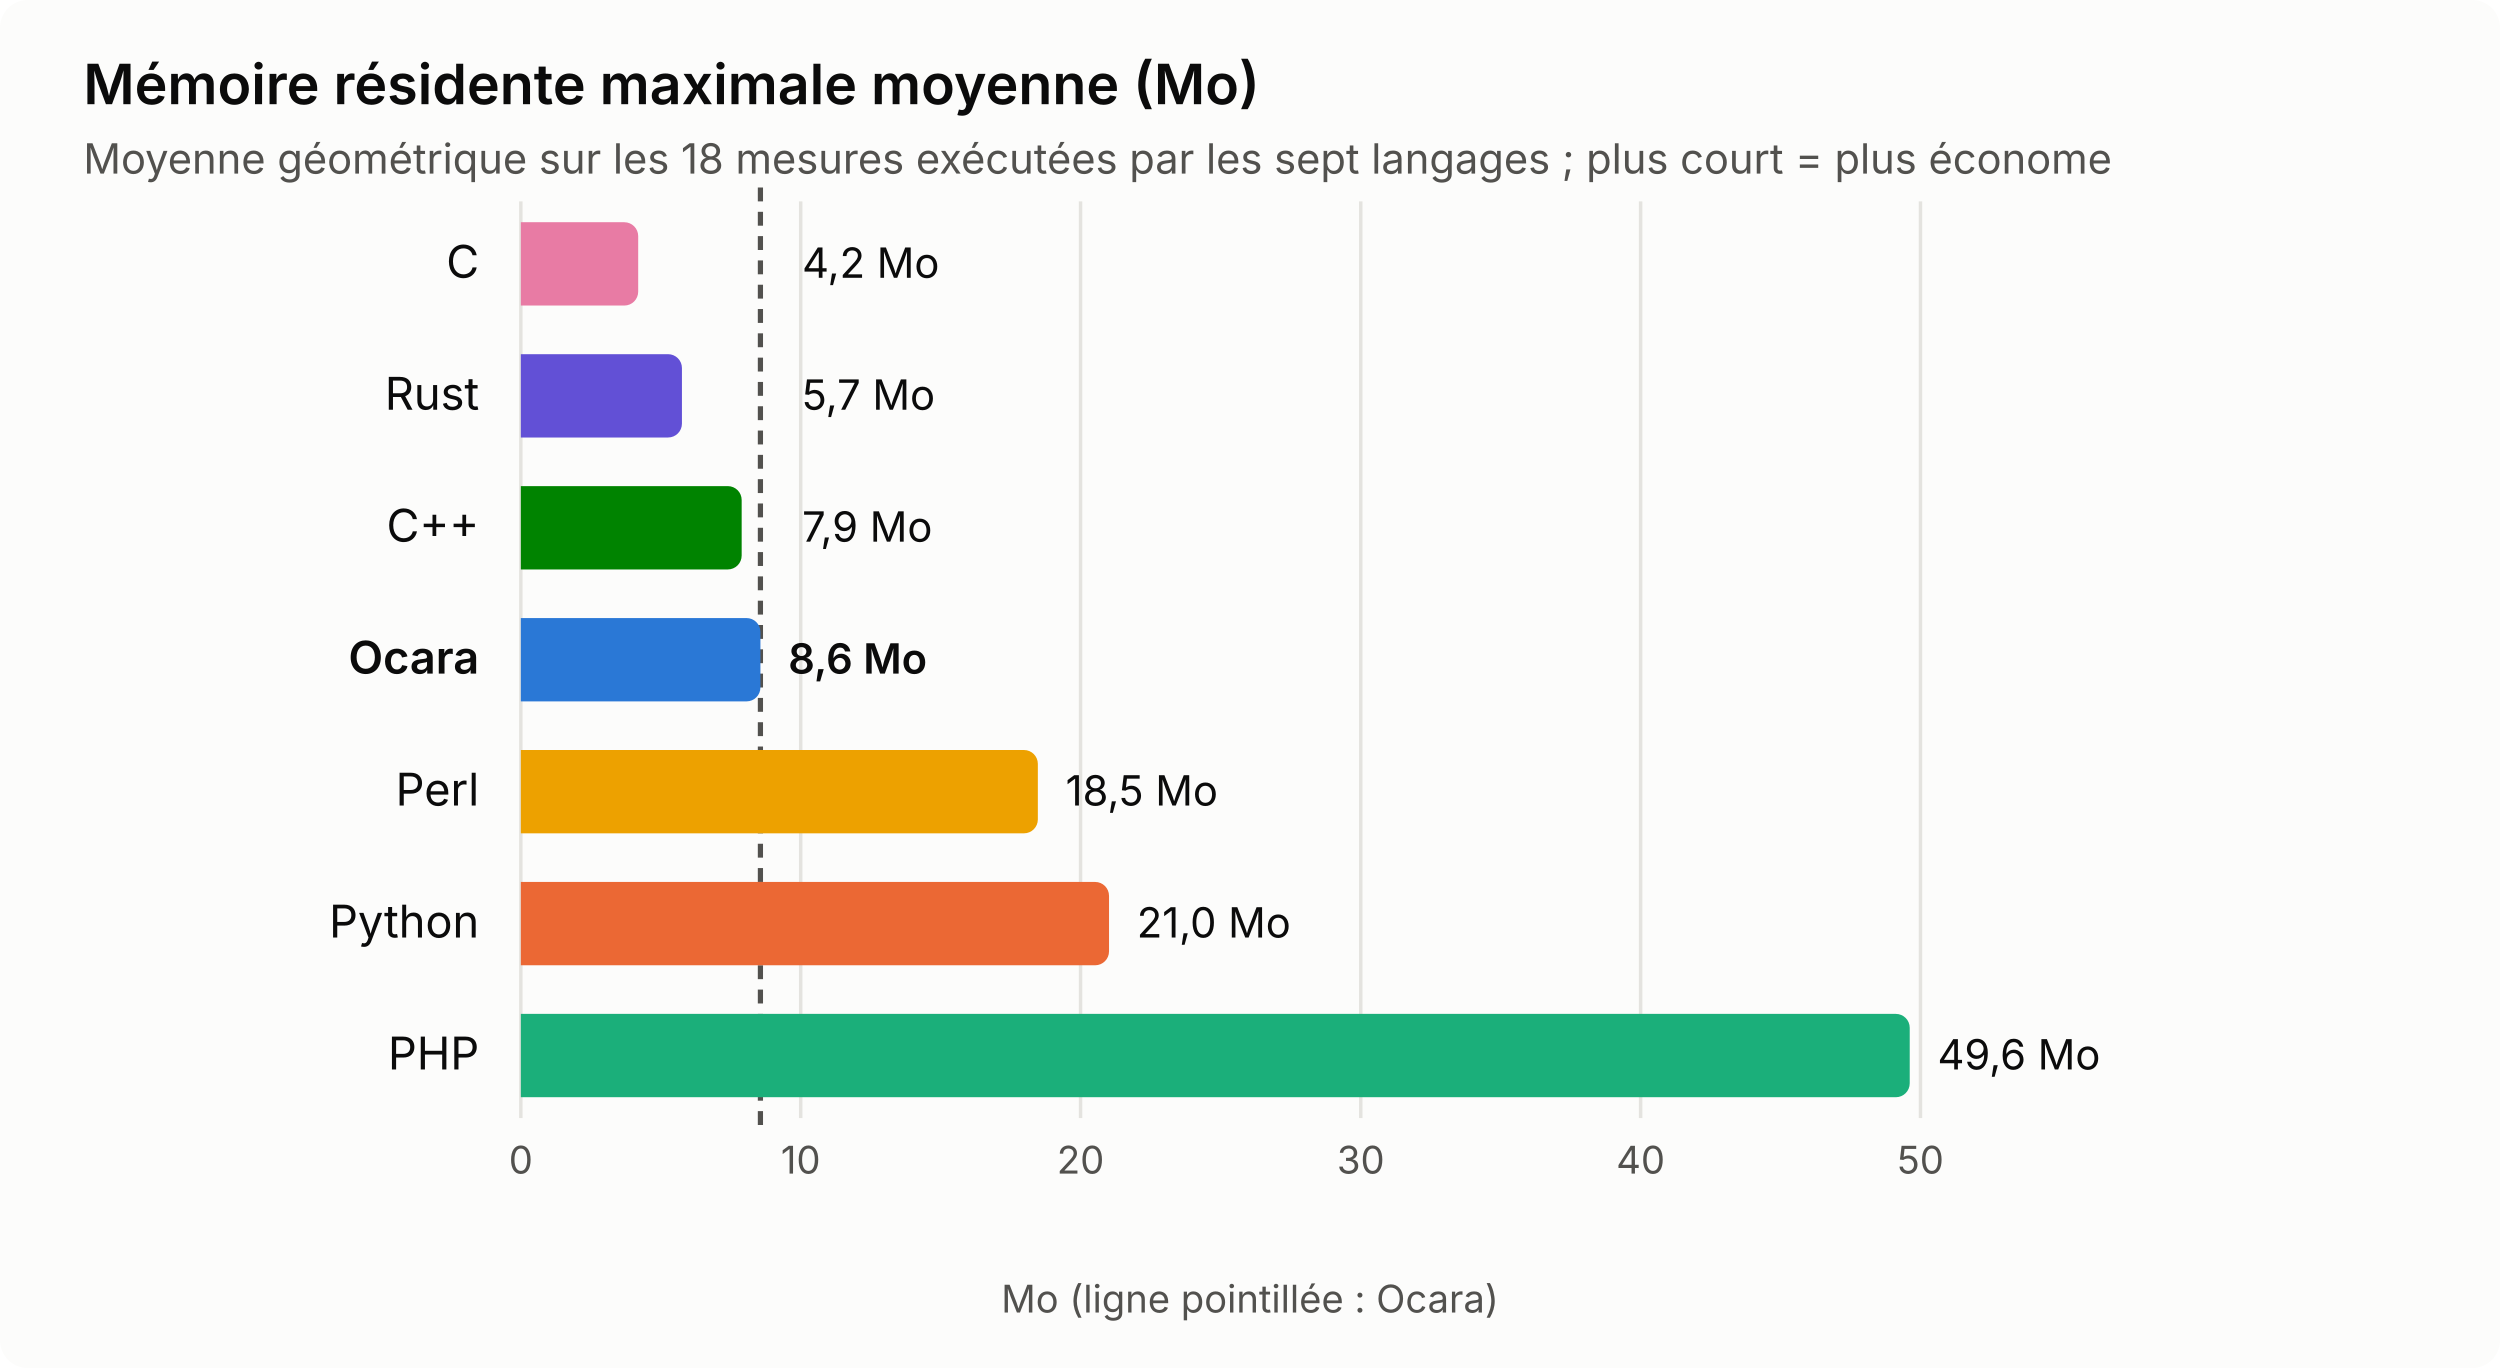
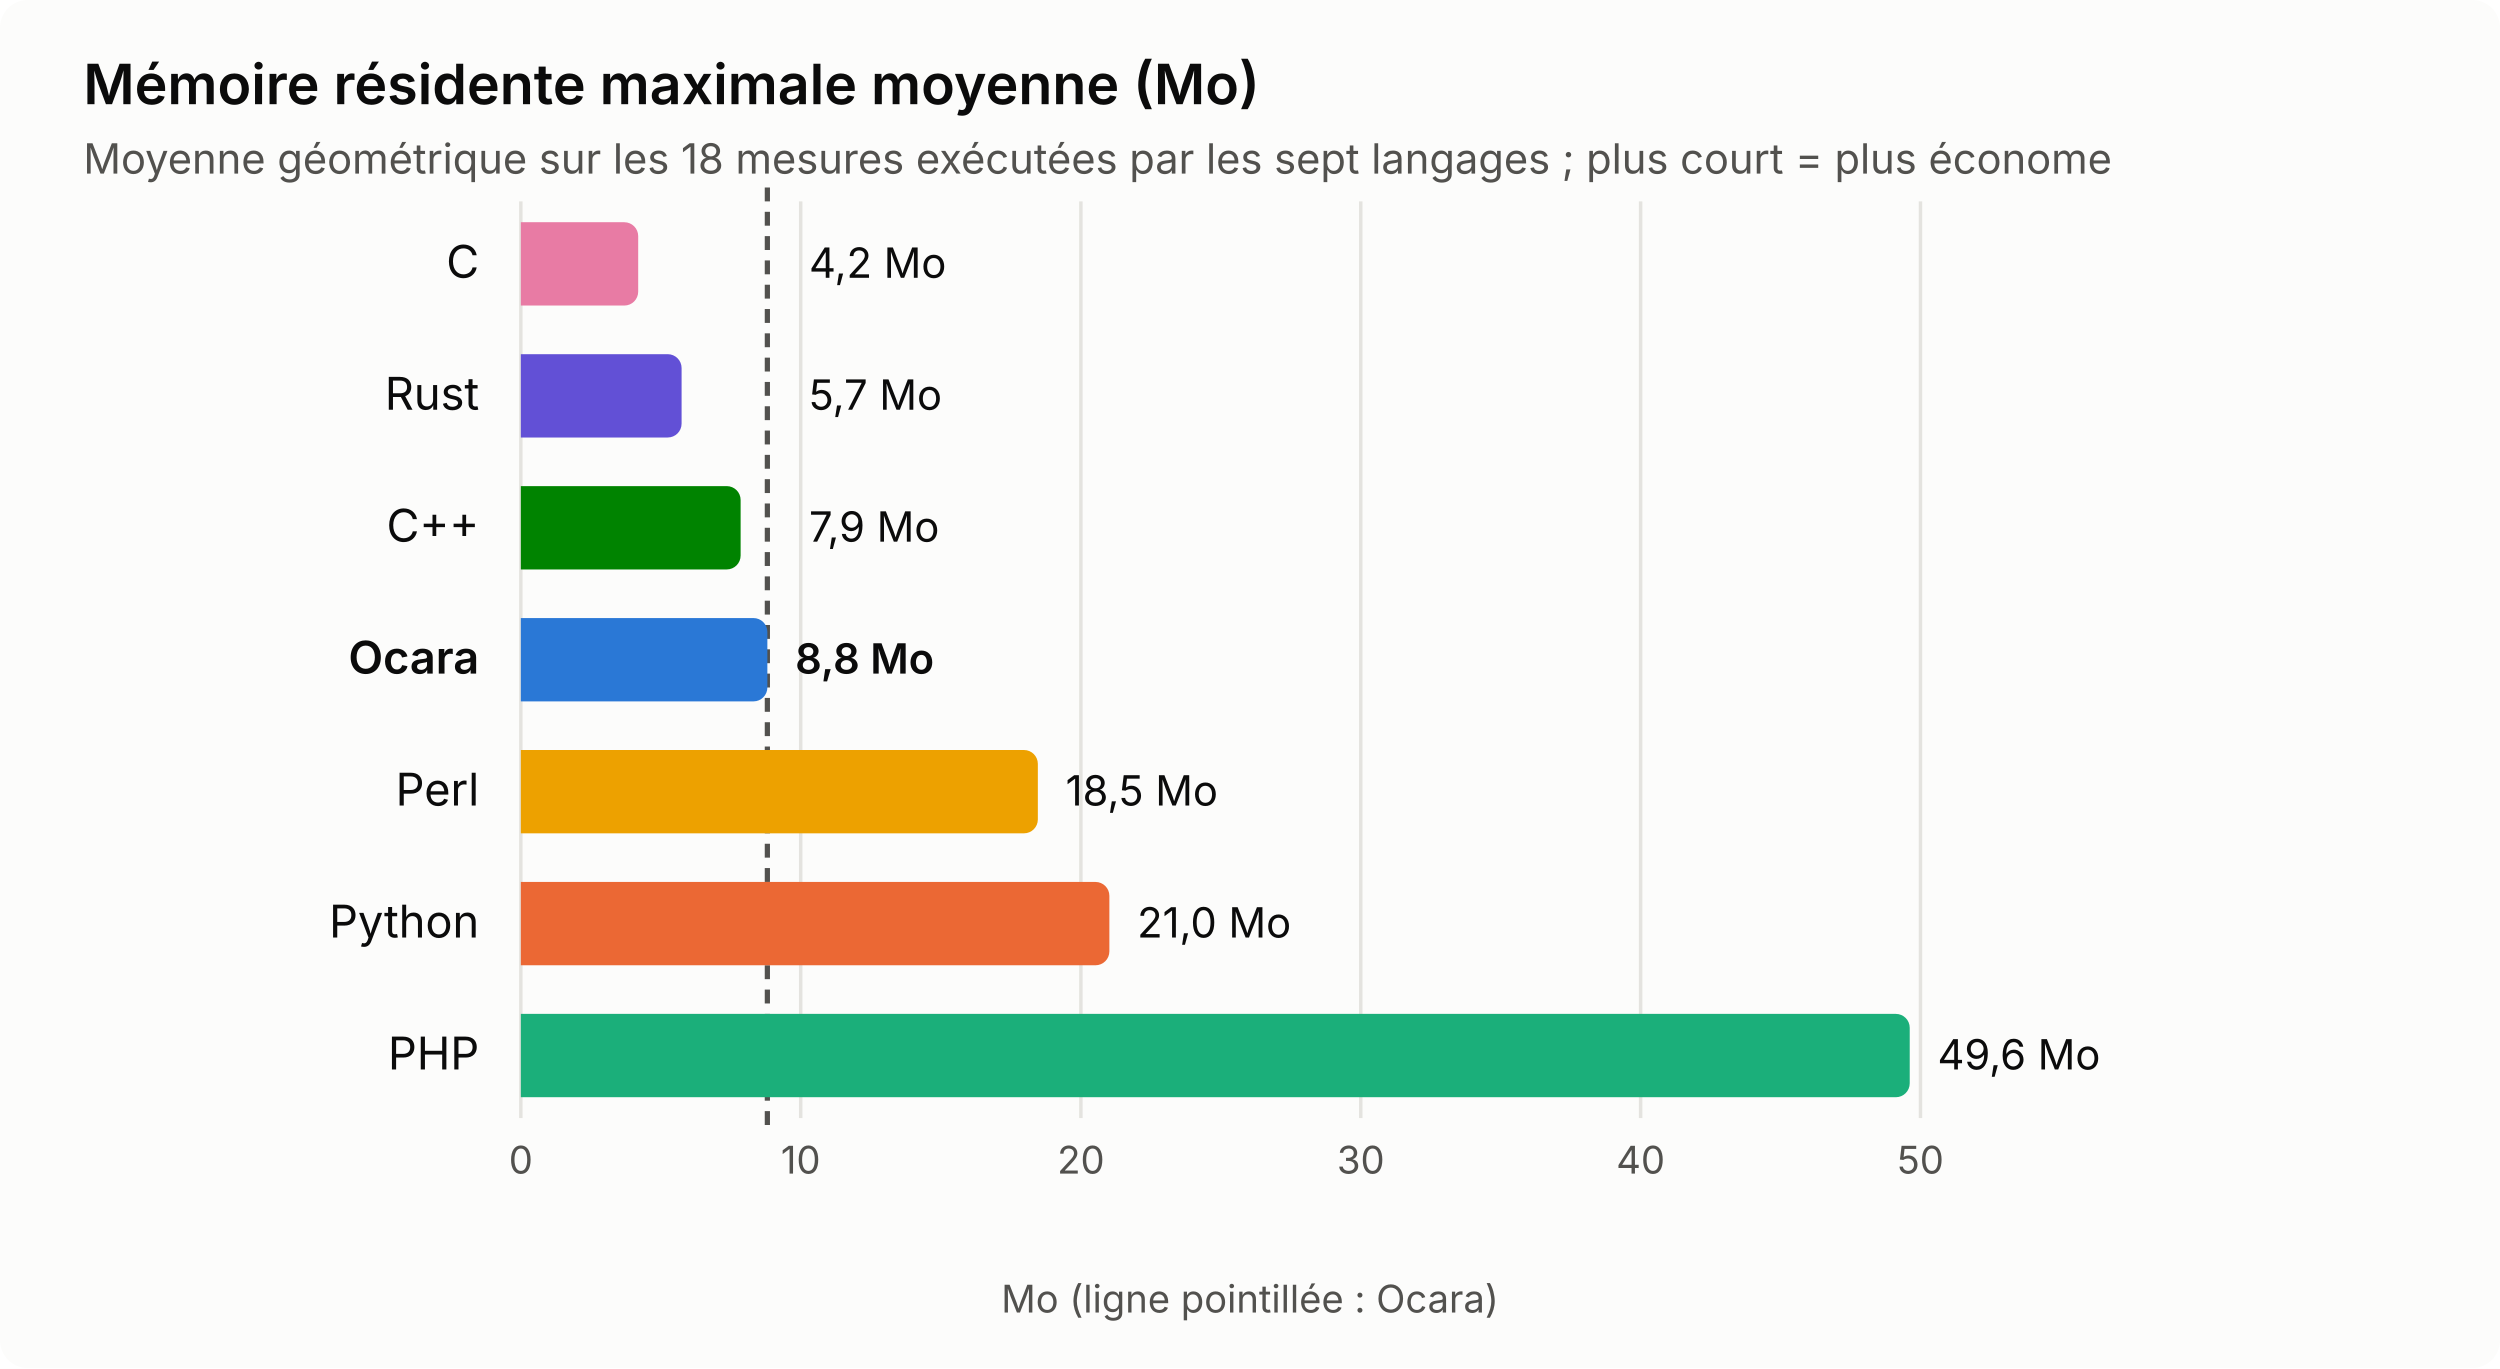
<svg xmlns="http://www.w3.org/2000/svg" viewBox="0 0 720 394" width="720" height="394" role="img" aria-labelledby="t d">
  <style>svg { font-family: system-ui, -apple-system, 'Segoe UI', sans-serif; } .surface { fill: #fcfcfb; } .ink { fill: #0b0b0b; } .ink2 { fill: #52514e; } .grid { stroke: #e4e3df; } .ref { stroke: #52514e; } .s0 { fill: #2a78d6; } .s1 { fill: #eb6834; } .s2 { fill: #1baf7a; } .s3 { fill: #eda100; } .s4 { fill: #e87ba4; } .s5 { fill: #008300; } .s6 { fill: #6250d6; } @media (prefers-color-scheme: dark) { .surface { fill: #1a1a19; } .ink { fill: #f0efec; } .ink2 { fill: #c3c2b7; } .grid { stroke: #3a3936; } .ref { stroke: #c3c2b7; } .s0 { fill: #3987e5; } .s1 { fill: #d95926; } .s2 { fill: #199e70; } .s3 { fill: #c98500; } .s4 { fill: #d55181; } .s5 { fill: #008300; } .s6 { fill: #9085e9; } }</style>
  <rect class="surface" width="720" height="394" rx="8" />
  <text class="ink" x="24" y="30" font-size="16" font-weight="600">Mémoire résidente maximale moyenne (Mo)</text>
  <text class="ink2" x="24" y="50" font-size="12">Moyenne géométrique sur les 18 mesures exécutées par les sept langages ; plus court = plus économe</text>
  <line class="grid" x1="150.0" y1="58" x2="150.0" y2="322" stroke-width="1" />
  <text class="ink2" x="150.0" y="338" font-size="11" text-anchor="middle">0</text>
  <line class="grid" x1="230.6" y1="58" x2="230.6" y2="322" stroke-width="1" />
  <text class="ink2" x="230.6" y="338" font-size="11" text-anchor="middle">10</text>
-   <line class="grid" x1="311.2" y1="58" x2="311.2" y2="322" stroke-width="1" />
-   <text class="ink2" x="311.2" y="338" font-size="11" text-anchor="middle">20</text>
+   <line class="grid" x1="311.3" y1="58" x2="311.3" y2="322" stroke-width="1" />
+   <text class="ink2" x="311.3" y="338" font-size="11" text-anchor="middle">20</text>
  <line class="grid" x1="391.9" y1="58" x2="391.9" y2="322" stroke-width="1" />
  <text class="ink2" x="391.9" y="338" font-size="11" text-anchor="middle">30</text>
  <line class="grid" x1="472.5" y1="58" x2="472.5" y2="322" stroke-width="1" />
  <text class="ink2" x="472.5" y="338" font-size="11" text-anchor="middle">40</text>
  <line class="grid" x1="553.1" y1="58" x2="553.1" y2="322" stroke-width="1" />
  <text class="ink2" x="553.1" y="338" font-size="11" text-anchor="middle">50</text>
-   <line class="ref" x1="219.0" y1="54" x2="219.0" y2="326" stroke-width="1.5" stroke-dasharray="4 3" />
+   <line class="ref" x1="221.0" y1="54" x2="221.0" y2="326" stroke-width="1.5" stroke-dasharray="4 3" />
  <text class="ink" x="138" y="80.0" font-size="13" text-anchor="end">C</text>
  <path class="s4" d="M150,64 h29.8 a4,4 0 0 1 4,4 v16 a4,4 0 0 1 -4,4 h-29.8 z" />
-   <text class="ink" x="231.0" y="80.0" font-size="12">4,2 Mo</text>
+   <text class="ink" x="233.0" y="80.0" font-size="12">4,2 Mo</text>
  <text class="ink" x="138" y="118.0" font-size="13" text-anchor="end">Rust</text>
-   <path class="s6" d="M150,102 h42.4 a4,4 0 0 1 4,4 v16 a4,4 0 0 1 -4,4 h-42.4 z" />
-   <text class="ink" x="231.0" y="118.0" font-size="12">5,7 Mo</text>
+   <path class="s6" d="M150,102 h42.3 a4,4 0 0 1 4,4 v16 a4,4 0 0 1 -4,4 h-42.3 z" />
+   <text class="ink" x="233.0" y="118.0" font-size="12">5,7 Mo</text>
  <text class="ink" x="138" y="156.0" font-size="13" text-anchor="end">C++</text>
-   <path class="s5" d="M150,140 h59.6 a4,4 0 0 1 4,4 v16 a4,4 0 0 1 -4,4 h-59.6 z" />
-   <text class="ink" x="231.0" y="156.0" font-size="12">7,9 Mo</text>
+   <path class="s5" d="M150,140 h59.3 a4,4 0 0 1 4,4 v16 a4,4 0 0 1 -4,4 h-59.3 z" />
+   <text class="ink" x="233.0" y="156.0" font-size="12">7,9 Mo</text>
  <text class="ink" x="138" y="194.0" font-size="13" text-anchor="end" font-weight="600">Ocara</text>
-   <path class="s0" d="M150,178 h65.0 a4,4 0 0 1 4,4 v16 a4,4 0 0 1 -4,4 h-65.0 z" />
-   <text class="ink" x="227.0" y="194.0" font-size="12" font-weight="600">8,6 Mo</text>
+   <path class="s0" d="M150,178 h67.0 a4,4 0 0 1 4,4 v16 a4,4 0 0 1 -4,4 h-67.0 z" />
+   <text class="ink" x="229.0" y="194.0" font-size="12" font-weight="600">8,8 Mo</text>
  <text class="ink" x="138" y="232.0" font-size="13" text-anchor="end">Perl</text>
  <path class="s3" d="M150,216 h144.9 a4,4 0 0 1 4,4 v16 a4,4 0 0 1 -4,4 h-144.9 z" />
  <text class="ink" x="306.9" y="232.0" font-size="12">18,5 Mo</text>
  <text class="ink" x="138" y="270.0" font-size="13" text-anchor="end">Python</text>
-   <path class="s1" d="M150,254 h165.4 a4,4 0 0 1 4,4 v16 a4,4 0 0 1 -4,4 h-165.4 z" />
-   <text class="ink" x="327.4" y="270.0" font-size="12">21,0 Mo</text>
+   <path class="s1" d="M150,254 h165.5 a4,4 0 0 1 4,4 v16 a4,4 0 0 1 -4,4 h-165.5 z" />
+   <text class="ink" x="327.5" y="270.0" font-size="12">21,0 Mo</text>
  <text class="ink" x="138" y="308.0" font-size="13" text-anchor="end">PHP</text>
  <path class="s2" d="M150,292 h396.0 a4,4 0 0 1 4,4 v16 a4,4 0 0 1 -4,4 h-396.0 z" />
  <text class="ink" x="558.0" y="308.0" font-size="12">49,6 Mo</text>
  <text class="ink2" x="360.0" y="378" font-size="11" text-anchor="middle">Mo (ligne pointillée : Ocara)</text>
</svg>
